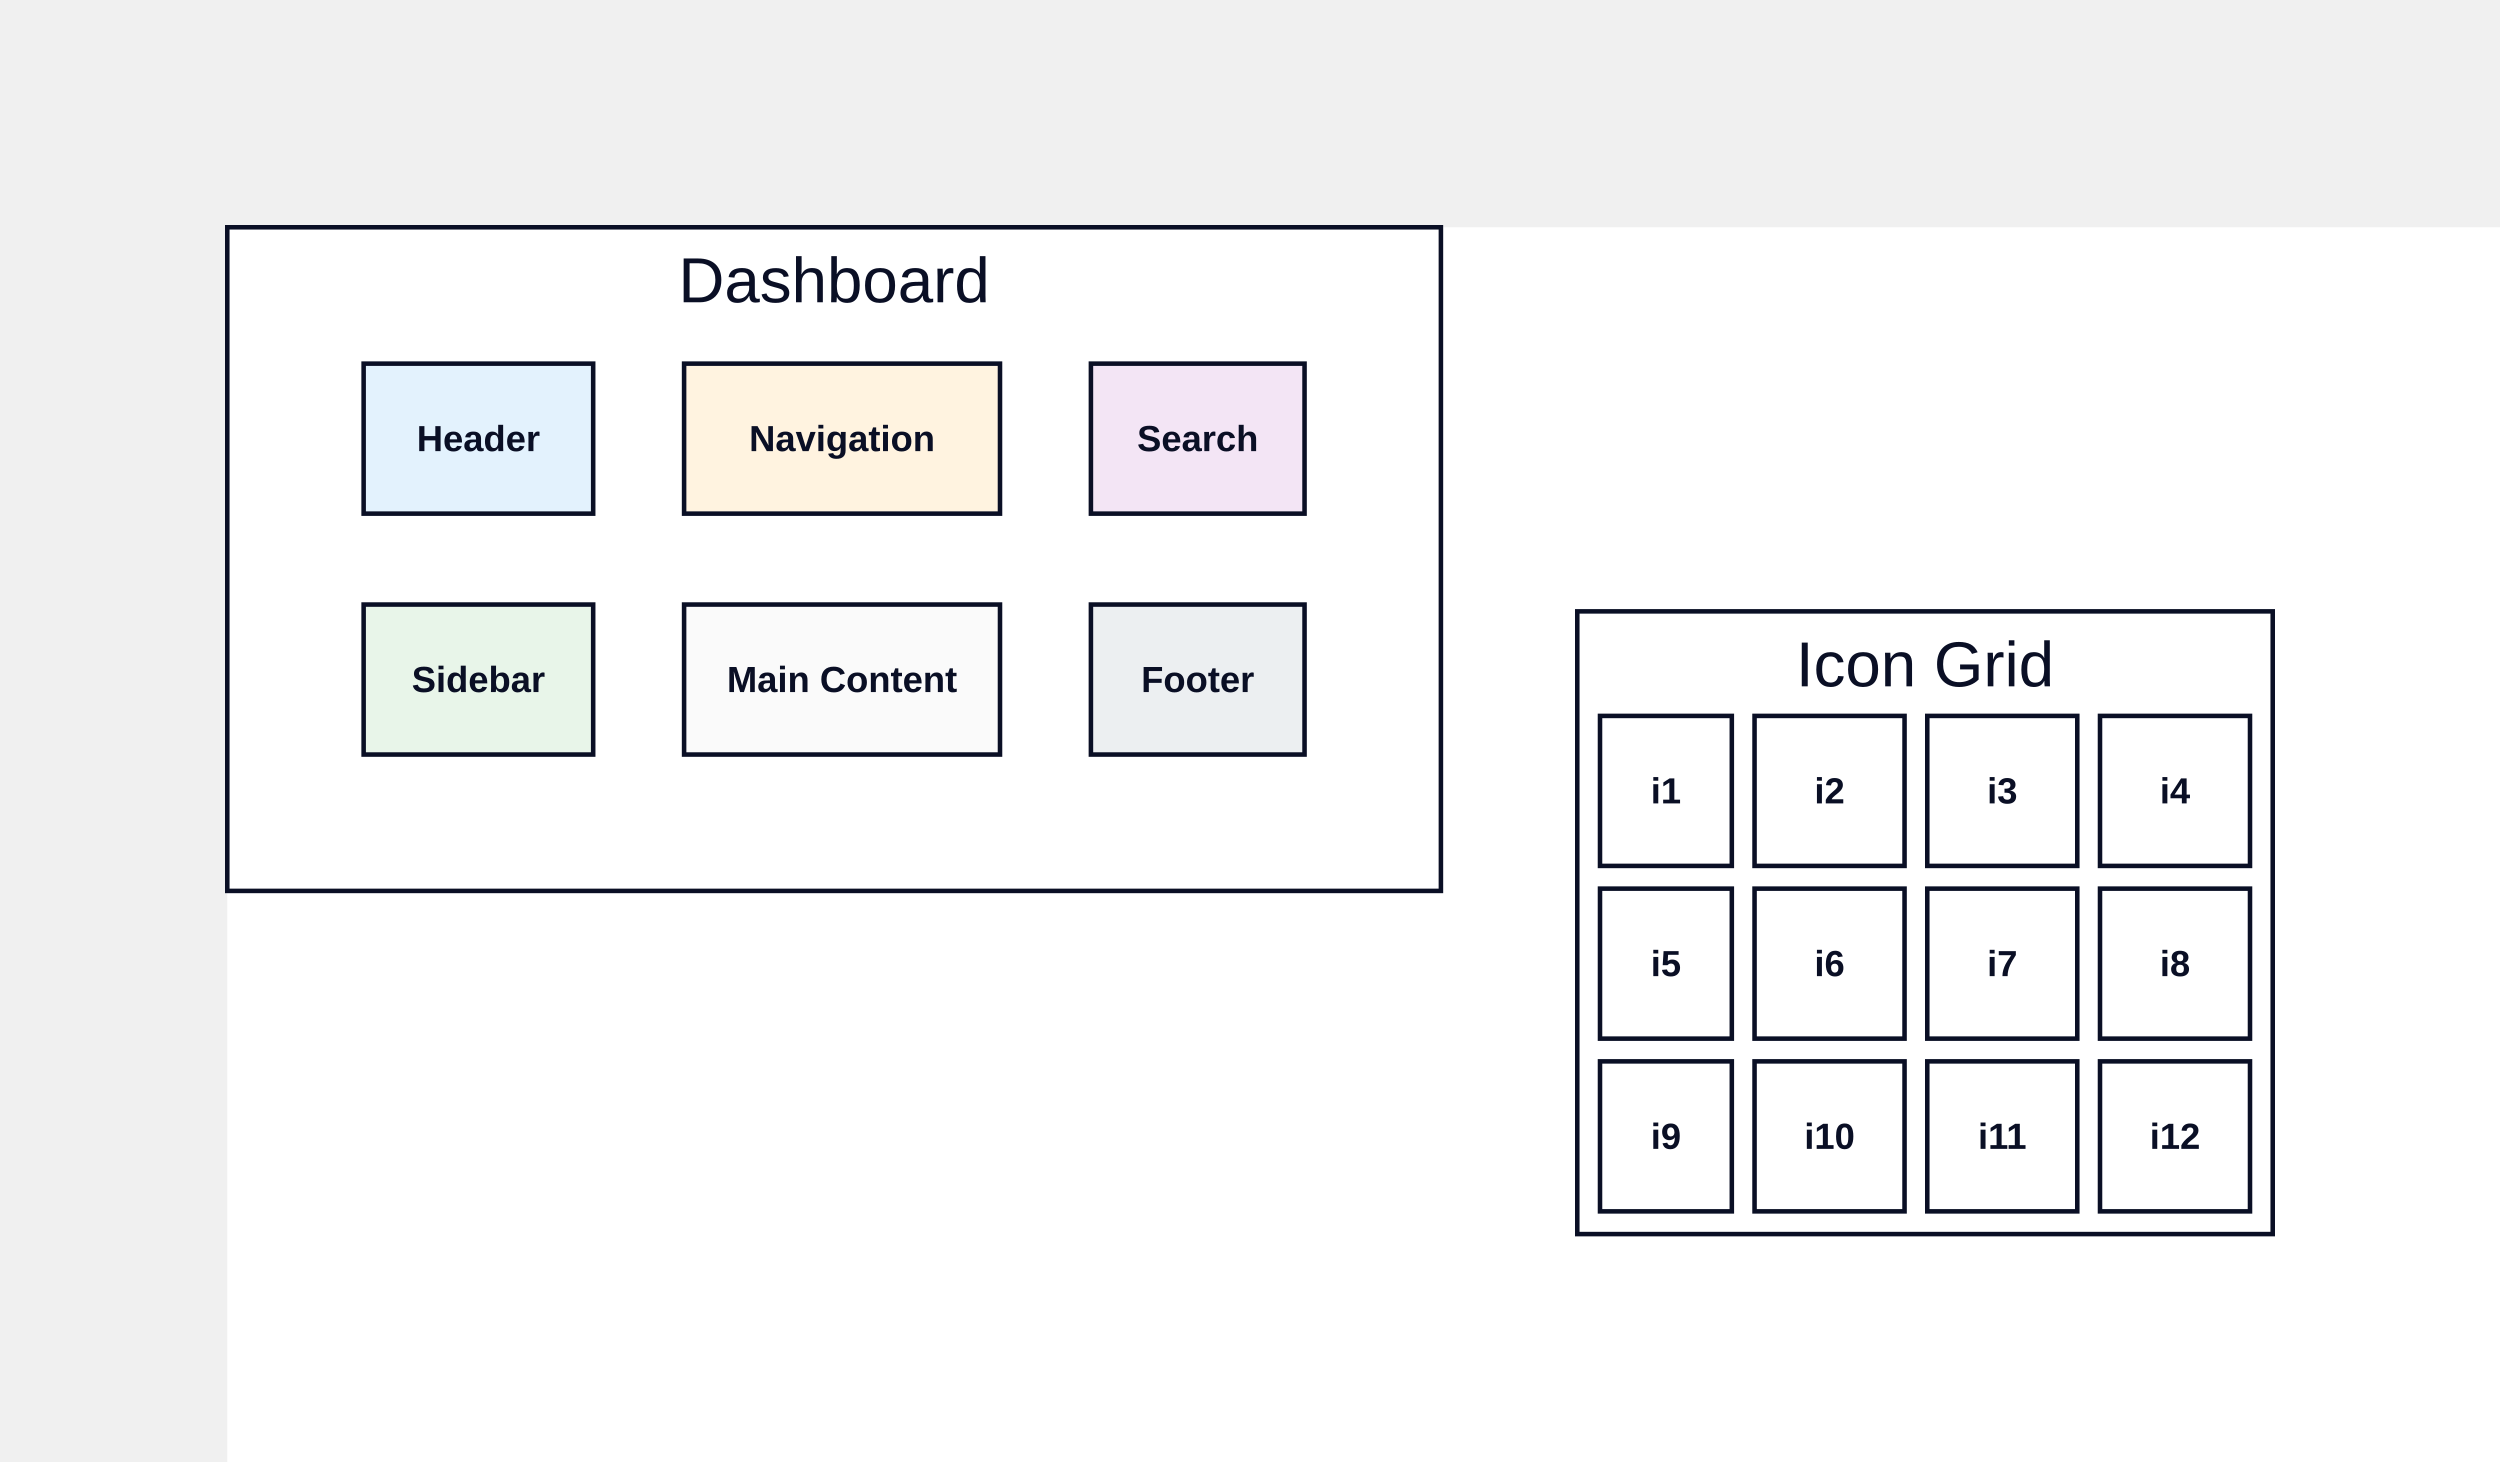
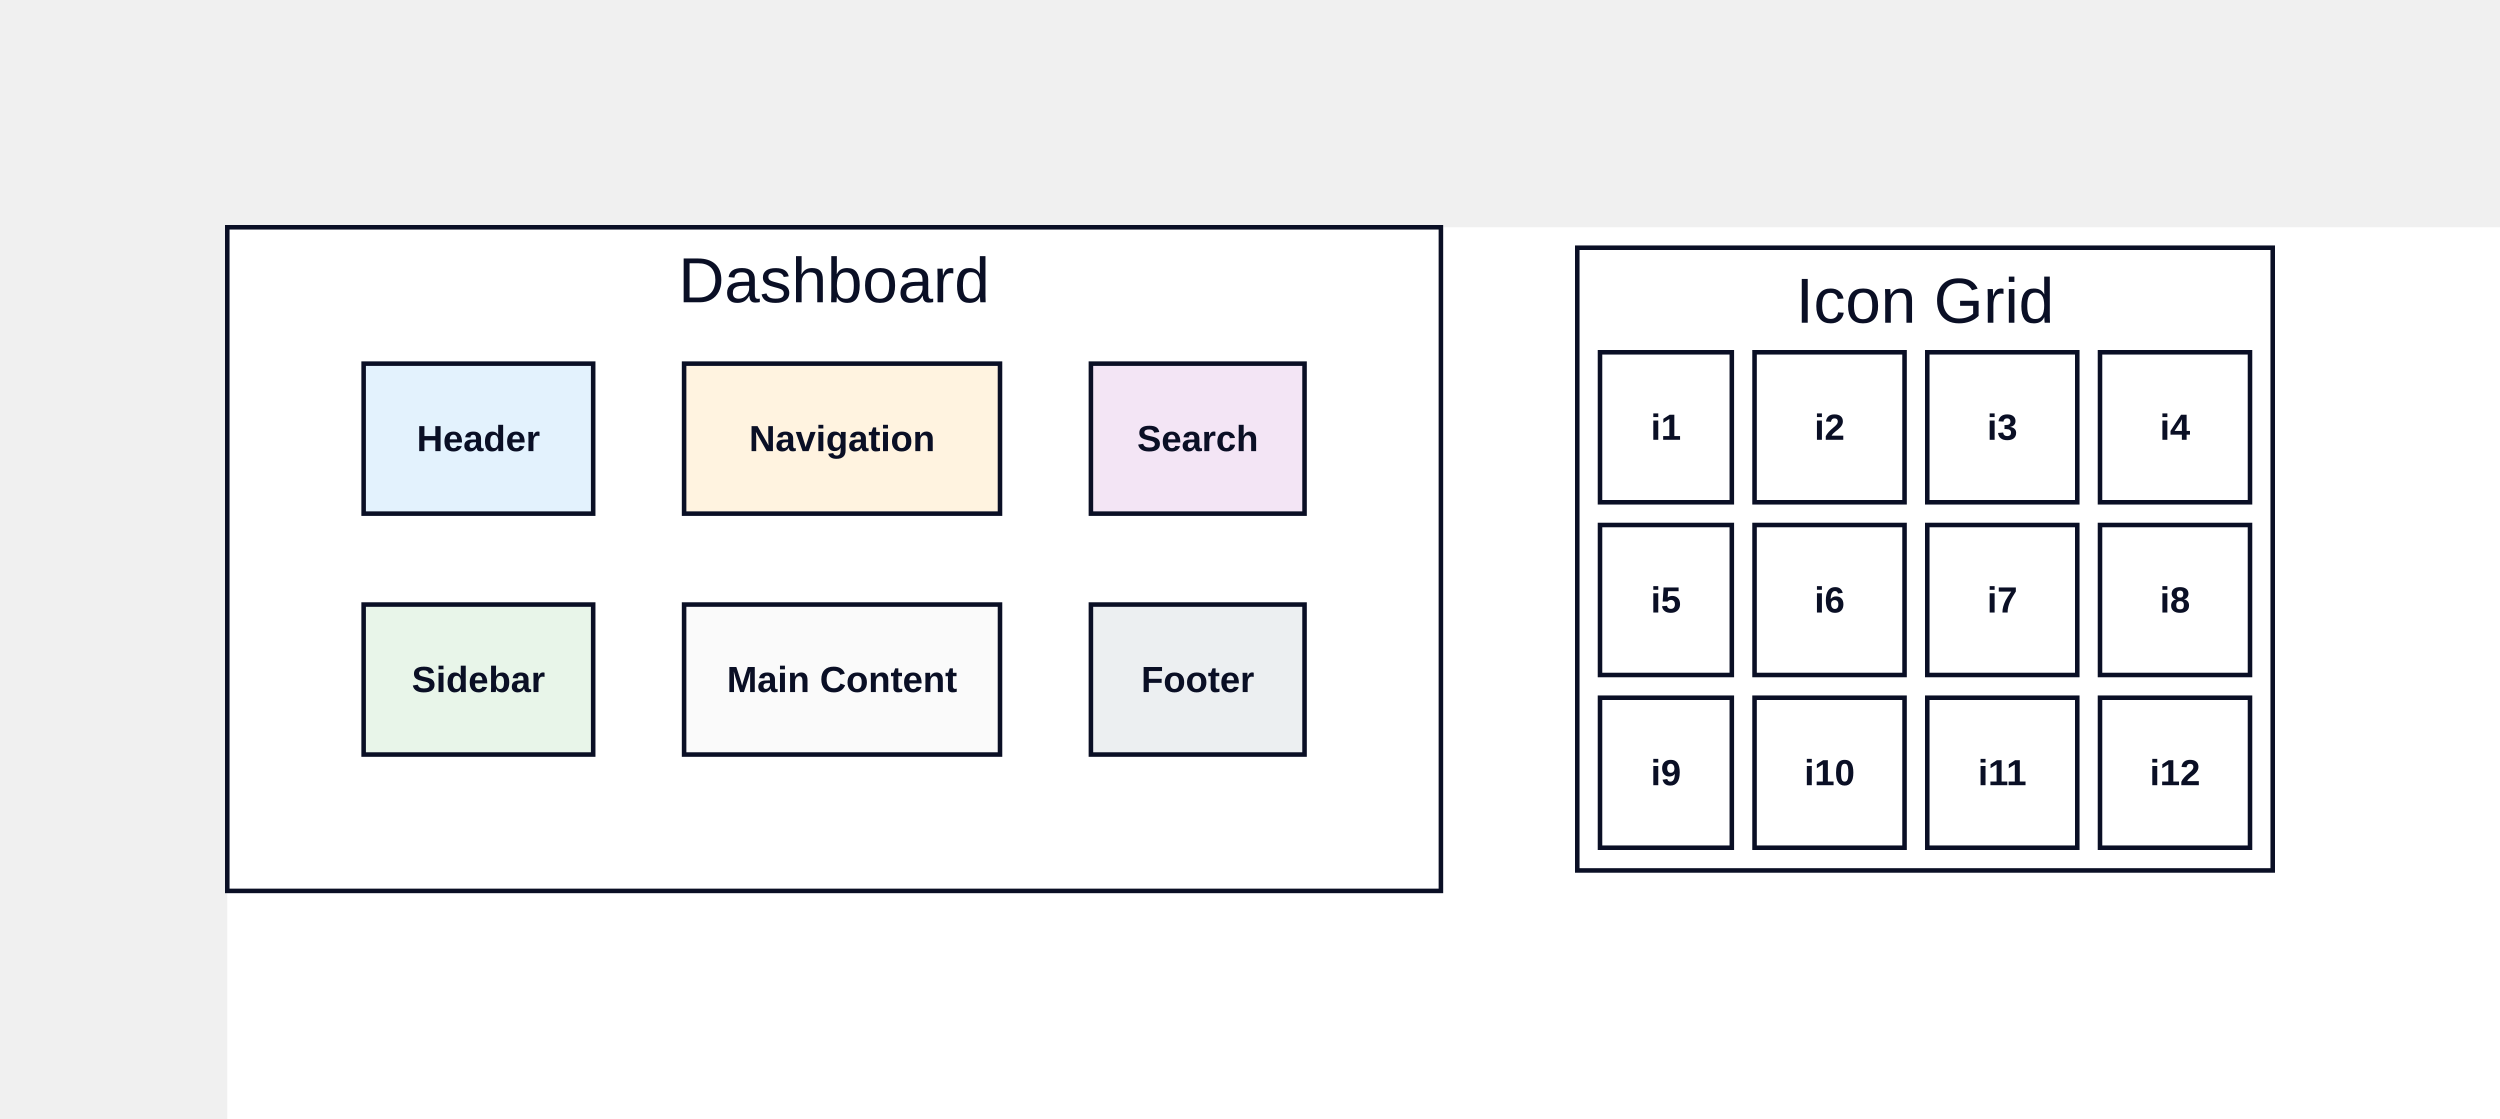
- <svg xmlns="http://www.w3.org/2000/svg" width="1100" height="643" viewBox="-100 -100 1100 643" data-d2-version="0.1.0">
+ <svg xmlns="http://www.w3.org/2000/svg" width="1100" height="492" viewBox="-100 -100 1100 492" data-d2-version="0.1.0">
  <defs>
    <marker id="arrow-triangle" markerWidth="10" markerHeight="10" refX="10" refY="5" orient="auto" markerUnits="strokeWidth">
      <path d="M0,0 L10,5 L0,10 Z" fill="#0A0F25" />
    </marker>
    <marker id="arrow-triangle-reverse" markerWidth="10" markerHeight="10" refX="0" refY="5" orient="auto" markerUnits="strokeWidth">
      <path d="M10,0 L0,5 L10,10 Z" fill="#0A0F25" />
    </marker>
    <marker id="arrow-diamond" markerWidth="10" markerHeight="10" refX="10" refY="5" orient="auto" markerUnits="strokeWidth">
      <path d="M0,5 L5,0 L10,5 L5,10 Z" fill="#0A0F25" />
    </marker>
    <marker id="arrow-diamond-reverse" markerWidth="10" markerHeight="10" refX="0" refY="5" orient="auto" markerUnits="strokeWidth">
      <path d="M0,5 L5,0 L10,5 L5,10 Z" fill="#0A0F25" />
    </marker>
    <marker id="arrow-circle" markerWidth="10" markerHeight="10" refX="6" refY="5" orient="auto" markerUnits="strokeWidth">
      <circle cx="5" cy="5" r="4" fill="#0A0F25" />
    </marker>
    <marker id="arrow-circle-reverse" markerWidth="10" markerHeight="10" refX="4" refY="5" orient="auto" markerUnits="strokeWidth">
      <circle cx="5" cy="5" r="4" fill="#0A0F25" />
    </marker>
    <marker id="arrow-cf-one" markerWidth="10" markerHeight="10" refX="10" refY="5" orient="auto" markerUnits="strokeWidth">
      <line x1="10" y1="0" x2="10" y2="10" stroke="#0A0F25" stroke-width="2" />
    </marker>
    <marker id="arrow-cf-one-reverse" markerWidth="10" markerHeight="10" refX="0" refY="5" orient="auto" markerUnits="strokeWidth">
      <line x1="0" y1="0" x2="0" y2="10" stroke="#0A0F25" stroke-width="2" />
    </marker>
    <marker id="arrow-cf-many" markerWidth="10" markerHeight="10" refX="10" refY="5" orient="auto" markerUnits="strokeWidth">
      <path d="M0,5 L10,0 M0,5 L10,5 M0,5 L10,10" stroke="#0A0F25" stroke-width="2" fill="none" />
    </marker>
    <marker id="arrow-cf-many-reverse" markerWidth="10" markerHeight="10" refX="0" refY="5" orient="auto" markerUnits="strokeWidth">
      <path d="M10,5 L0,0 M10,5 L0,5 M10,5 L0,10" stroke="#0A0F25" stroke-width="2" fill="none" />
    </marker>
    <marker id="arrow-cf-one-required" markerWidth="10" markerHeight="10" refX="10" refY="5" orient="auto" markerUnits="strokeWidth">
      <line x1="10" y1="0" x2="10" y2="10" stroke="#0A0F25" stroke-width="2" />
      <line x1="7" y1="0" x2="7" y2="10" stroke="#0A0F25" stroke-width="2" />
    </marker>
    <marker id="arrow-cf-one-required-reverse" markerWidth="10" markerHeight="10" refX="0" refY="5" orient="auto" markerUnits="strokeWidth">
      <line x1="0" y1="0" x2="0" y2="10" stroke="#0A0F25" stroke-width="2" />
      <line x1="3" y1="0" x2="3" y2="10" stroke="#0A0F25" stroke-width="2" />
    </marker>
    <marker id="arrow-cf-many-required" markerWidth="10" markerHeight="10" refX="10" refY="5" orient="auto" markerUnits="strokeWidth">
      <path d="M0,5 L10,0 M0,5 L10,5 M0,5 L10,10" stroke="#0A0F25" stroke-width="2" fill="none" />
      <line x1="3" y1="0" x2="3" y2="10" stroke="#0A0F25" stroke-width="2" />
    </marker>
    <marker id="arrow-cf-many-required-reverse" markerWidth="10" markerHeight="10" refX="0" refY="5" orient="auto" markerUnits="strokeWidth">
      <path d="M10,5 L0,0 M10,5 L0,5 M10,5 L0,10" stroke="#0A0F25" stroke-width="2" fill="none" />
      <line x1="7" y1="0" x2="7" y2="10" stroke="#0A0F25" stroke-width="2" />
    </marker>
    <marker id="arrow-cf-one-optional" markerWidth="10" markerHeight="10" refX="10" refY="5" orient="auto" markerUnits="strokeWidth">
      <line x1="10" y1="0" x2="10" y2="10" stroke="#0A0F25" stroke-width="2" />
      <circle cx="7" cy="5" r="2" stroke="#0A0F25" stroke-width="2" fill="white" />
    </marker>
    <marker id="arrow-cf-one-optional-reverse" markerWidth="10" markerHeight="10" refX="0" refY="5" orient="auto" markerUnits="strokeWidth">
      <line x1="0" y1="0" x2="0" y2="10" stroke="#0A0F25" stroke-width="2" />
      <circle cx="3" cy="5" r="2" stroke="#0A0F25" stroke-width="2" fill="white" />
    </marker>
    <marker id="arrow-cf-many-optional" markerWidth="10" markerHeight="10" refX="10" refY="5" orient="auto" markerUnits="strokeWidth">
      <path d="M0,5 L10,0 M0,5 L10,5 M0,5 L10,10" stroke="#0A0F25" stroke-width="2" fill="none" />
      <circle cx="3" cy="5" r="2" stroke="#0A0F25" stroke-width="2" fill="white" />
    </marker>
    <marker id="arrow-cf-many-optional-reverse" markerWidth="10" markerHeight="10" refX="0" refY="5" orient="auto" markerUnits="strokeWidth">
      <path d="M10,5 L0,0 M10,5 L0,5 M10,5 L0,10" stroke="#0A0F25" stroke-width="2" fill="none" />
      <circle cx="7" cy="5" r="2" stroke="#0A0F25" stroke-width="2" fill="white" />
    </marker>
    <marker id="arrow-line" markerWidth="10" markerHeight="10" refX="10" refY="5" orient="auto" markerUnits="strokeWidth">
      <line x1="10" y1="0" x2="10" y2="10" stroke="#0A0F25" stroke-width="2" />
    </marker>
    <marker id="arrow-line-reverse" markerWidth="10" markerHeight="10" refX="0" refY="5" orient="auto" markerUnits="strokeWidth">
      <line x1="0" y1="0" x2="0" y2="10" stroke="#0A0F25" stroke-width="2" />
    </marker>
    <marker id="arrow-open" markerWidth="10" markerHeight="10" refX="10" refY="5" orient="auto" markerUnits="strokeWidth">
      <path d="M0,0 L10,5 L0,10" stroke="#0A0F25" stroke-width="2" fill="none" />
    </marker>
    <marker id="arrow-open-reverse" markerWidth="10" markerHeight="10" refX="0" refY="5" orient="auto" markerUnits="strokeWidth">
      <path d="M10,0 L0,5 L10,10" stroke="#0A0F25" stroke-width="2" fill="none" />
    </marker>
    <marker id="arrow" markerWidth="10" markerHeight="10" refX="10" refY="5" orient="auto" markerUnits="strokeWidth">
      <path d="M0,0 L10,5 L0,10 Z" fill="#0A0F25" />
    </marker>
    <marker id="arrow-reverse" markerWidth="10" markerHeight="10" refX="0" refY="5" orient="auto" markerUnits="strokeWidth">
      <path d="M10,0 L0,5 L10,10 Z" fill="#0A0F25" />
    </marker>
  </defs>
  <rect width="100%" height="100%" fill="#FFFFFF" />
  <g id="base-layer">
    <rect x="0" y="0" width="534" height="292" fill="#FFFFFF" stroke="#0A0F25" stroke-width="2" rx="0" ry="0" />
-     <rect x="594" y="169" width="306" height="274" fill="#FFFFFF" stroke="#0A0F25" stroke-width="2" rx="0" ry="0" />
+     <rect x="594" y="9" width="306" height="274" fill="#FFFFFF" stroke="#0A0F25" stroke-width="2" rx="0" ry="0" />
    <rect x="201" y="60" width="139" height="66" fill="#fff3e0" stroke="#0A0F25" stroke-width="2" rx="0" ry="0" />
    <rect x="380" y="60" width="94" height="66" fill="#f3e5f5" stroke="#0A0F25" stroke-width="2" rx="0" ry="0" />
    <rect x="60" y="166" width="101" height="66" fill="#e8f5e9" stroke="#0A0F25" stroke-width="2" rx="0" ry="0" />
    <rect x="201" y="166" width="139" height="66" fill="#fafafa" stroke="#0A0F25" stroke-width="2" rx="0" ry="0" />
    <rect x="380" y="166" width="94" height="66" fill="#eceff1" stroke="#0A0F25" stroke-width="2" rx="0" ry="0" />
    <rect x="60" y="60" width="101" height="66" fill="#e3f2fd" stroke="#0A0F25" stroke-width="2" rx="0" ry="0" />
-     <rect x="604" y="215" width="58" height="66" fill="#FFFFFF" stroke="#0A0F25" stroke-width="2" rx="0" ry="0" />
-     <rect x="672" y="215" width="66" height="66" fill="#FFFFFF" stroke="#0A0F25" stroke-width="2" rx="0" ry="0" />
-     <rect x="748" y="215" width="66" height="66" fill="#FFFFFF" stroke="#0A0F25" stroke-width="2" rx="0" ry="0" />
-     <rect x="824" y="215" width="66" height="66" fill="#FFFFFF" stroke="#0A0F25" stroke-width="2" rx="0" ry="0" />
-     <rect x="604" y="291" width="58" height="66" fill="#FFFFFF" stroke="#0A0F25" stroke-width="2" rx="0" ry="0" />
-     <rect x="672" y="291" width="66" height="66" fill="#FFFFFF" stroke="#0A0F25" stroke-width="2" rx="0" ry="0" />
-     <rect x="748" y="291" width="66" height="66" fill="#FFFFFF" stroke="#0A0F25" stroke-width="2" rx="0" ry="0" />
-     <rect x="824" y="291" width="66" height="66" fill="#FFFFFF" stroke="#0A0F25" stroke-width="2" rx="0" ry="0" />
-     <rect x="604" y="367" width="58" height="66" fill="#FFFFFF" stroke="#0A0F25" stroke-width="2" rx="0" ry="0" />
-     <rect x="672" y="367" width="66" height="66" fill="#FFFFFF" stroke="#0A0F25" stroke-width="2" rx="0" ry="0" />
-     <rect x="748" y="367" width="66" height="66" fill="#FFFFFF" stroke="#0A0F25" stroke-width="2" rx="0" ry="0" />
-     <rect x="824" y="367" width="66" height="66" fill="#FFFFFF" stroke="#0A0F25" stroke-width="2" rx="0" ry="0" />
+     <rect x="604" y="55" width="58" height="66" fill="#FFFFFF" stroke="#0A0F25" stroke-width="2" rx="0" ry="0" />
+     <rect x="672" y="55" width="66" height="66" fill="#FFFFFF" stroke="#0A0F25" stroke-width="2" rx="0" ry="0" />
+     <rect x="748" y="55" width="66" height="66" fill="#FFFFFF" stroke="#0A0F25" stroke-width="2" rx="0" ry="0" />
+     <rect x="824" y="55" width="66" height="66" fill="#FFFFFF" stroke="#0A0F25" stroke-width="2" rx="0" ry="0" />
+     <rect x="604" y="131" width="58" height="66" fill="#FFFFFF" stroke="#0A0F25" stroke-width="2" rx="0" ry="0" />
+     <rect x="672" y="131" width="66" height="66" fill="#FFFFFF" stroke="#0A0F25" stroke-width="2" rx="0" ry="0" />
+     <rect x="748" y="131" width="66" height="66" fill="#FFFFFF" stroke="#0A0F25" stroke-width="2" rx="0" ry="0" />
+     <rect x="824" y="131" width="66" height="66" fill="#FFFFFF" stroke="#0A0F25" stroke-width="2" rx="0" ry="0" />
+     <rect x="604" y="207" width="58" height="66" fill="#FFFFFF" stroke="#0A0F25" stroke-width="2" rx="0" ry="0" />
+     <rect x="672" y="207" width="66" height="66" fill="#FFFFFF" stroke="#0A0F25" stroke-width="2" rx="0" ry="0" />
+     <rect x="748" y="207" width="66" height="66" fill="#FFFFFF" stroke="#0A0F25" stroke-width="2" rx="0" ry="0" />
+     <rect x="824" y="207" width="66" height="66" fill="#FFFFFF" stroke="#0A0F25" stroke-width="2" rx="0" ry="0" />
    <text x="267" y="33" text-anchor="middle" dominant-baseline="alphabetic" font-family="Arial, sans-serif" font-size="28" style="fill: #0A0F25">Dashboard</text>
-     <text x="747" y="202" text-anchor="middle" dominant-baseline="alphabetic" font-family="Arial, sans-serif" font-size="28" style="fill: #0A0F25">Icon Grid</text>
+     <text x="747" y="42" text-anchor="middle" dominant-baseline="alphabetic" font-family="Arial, sans-serif" font-size="28" style="fill: #0A0F25">Icon Grid</text>
    <text x="270.5" y="98.5" text-anchor="middle" dominant-baseline="alphabetic" font-family="Arial, sans-serif" font-size="16" style="fill: #0A0F25; font-weight: 700">Navigation</text>
    <text x="427" y="98.5" text-anchor="middle" dominant-baseline="alphabetic" font-family="Arial, sans-serif" font-size="16" style="fill: #0A0F25; font-weight: 700">Search</text>
    <text x="110.5" y="204.5" text-anchor="middle" dominant-baseline="alphabetic" font-family="Arial, sans-serif" font-size="16" style="fill: #0A0F25; font-weight: 700">Sidebar</text>
    <text x="270.5" y="204.5" text-anchor="middle" dominant-baseline="alphabetic" font-family="Arial, sans-serif" font-size="16" style="fill: #0A0F25; font-weight: 700">Main Content</text>
    <text x="427" y="204.5" text-anchor="middle" dominant-baseline="alphabetic" font-family="Arial, sans-serif" font-size="16" style="fill: #0A0F25; font-weight: 700">Footer</text>
    <text x="110.5" y="98.5" text-anchor="middle" dominant-baseline="alphabetic" font-family="Arial, sans-serif" font-size="16" style="fill: #0A0F25; font-weight: 700">Header</text>
-     <text x="633" y="253.5" text-anchor="middle" dominant-baseline="alphabetic" font-family="Arial, sans-serif" font-size="16" style="fill: #0A0F25; font-weight: 700">i1</text>
-     <text x="705" y="253.5" text-anchor="middle" dominant-baseline="alphabetic" font-family="Arial, sans-serif" font-size="16" style="fill: #0A0F25; font-weight: 700">i2</text>
-     <text x="781" y="253.5" text-anchor="middle" dominant-baseline="alphabetic" font-family="Arial, sans-serif" font-size="16" style="fill: #0A0F25; font-weight: 700">i3</text>
-     <text x="857" y="253.5" text-anchor="middle" dominant-baseline="alphabetic" font-family="Arial, sans-serif" font-size="16" style="fill: #0A0F25; font-weight: 700">i4</text>
-     <text x="633" y="329.5" text-anchor="middle" dominant-baseline="alphabetic" font-family="Arial, sans-serif" font-size="16" style="fill: #0A0F25; font-weight: 700">i5</text>
-     <text x="705" y="329.5" text-anchor="middle" dominant-baseline="alphabetic" font-family="Arial, sans-serif" font-size="16" style="fill: #0A0F25; font-weight: 700">i6</text>
-     <text x="781" y="329.5" text-anchor="middle" dominant-baseline="alphabetic" font-family="Arial, sans-serif" font-size="16" style="fill: #0A0F25; font-weight: 700">i7</text>
-     <text x="857" y="329.5" text-anchor="middle" dominant-baseline="alphabetic" font-family="Arial, sans-serif" font-size="16" style="fill: #0A0F25; font-weight: 700">i8</text>
-     <text x="633" y="405.5" text-anchor="middle" dominant-baseline="alphabetic" font-family="Arial, sans-serif" font-size="16" style="fill: #0A0F25; font-weight: 700">i9</text>
-     <text x="705" y="405.5" text-anchor="middle" dominant-baseline="alphabetic" font-family="Arial, sans-serif" font-size="16" style="fill: #0A0F25; font-weight: 700">i10</text>
-     <text x="781" y="405.5" text-anchor="middle" dominant-baseline="alphabetic" font-family="Arial, sans-serif" font-size="16" style="fill: #0A0F25; font-weight: 700">i11</text>
-     <text x="857" y="405.5" text-anchor="middle" dominant-baseline="alphabetic" font-family="Arial, sans-serif" font-size="16" style="fill: #0A0F25; font-weight: 700">i12</text>
+     <text x="633" y="93.5" text-anchor="middle" dominant-baseline="alphabetic" font-family="Arial, sans-serif" font-size="16" style="fill: #0A0F25; font-weight: 700">i1</text>
+     <text x="705" y="93.5" text-anchor="middle" dominant-baseline="alphabetic" font-family="Arial, sans-serif" font-size="16" style="fill: #0A0F25; font-weight: 700">i2</text>
+     <text x="781" y="93.5" text-anchor="middle" dominant-baseline="alphabetic" font-family="Arial, sans-serif" font-size="16" style="fill: #0A0F25; font-weight: 700">i3</text>
+     <text x="857" y="93.5" text-anchor="middle" dominant-baseline="alphabetic" font-family="Arial, sans-serif" font-size="16" style="fill: #0A0F25; font-weight: 700">i4</text>
+     <text x="633" y="169.5" text-anchor="middle" dominant-baseline="alphabetic" font-family="Arial, sans-serif" font-size="16" style="fill: #0A0F25; font-weight: 700">i5</text>
+     <text x="705" y="169.5" text-anchor="middle" dominant-baseline="alphabetic" font-family="Arial, sans-serif" font-size="16" style="fill: #0A0F25; font-weight: 700">i6</text>
+     <text x="781" y="169.5" text-anchor="middle" dominant-baseline="alphabetic" font-family="Arial, sans-serif" font-size="16" style="fill: #0A0F25; font-weight: 700">i7</text>
+     <text x="857" y="169.5" text-anchor="middle" dominant-baseline="alphabetic" font-family="Arial, sans-serif" font-size="16" style="fill: #0A0F25; font-weight: 700">i8</text>
+     <text x="633" y="245.5" text-anchor="middle" dominant-baseline="alphabetic" font-family="Arial, sans-serif" font-size="16" style="fill: #0A0F25; font-weight: 700">i9</text>
+     <text x="705" y="245.5" text-anchor="middle" dominant-baseline="alphabetic" font-family="Arial, sans-serif" font-size="16" style="fill: #0A0F25; font-weight: 700">i10</text>
+     <text x="781" y="245.5" text-anchor="middle" dominant-baseline="alphabetic" font-family="Arial, sans-serif" font-size="16" style="fill: #0A0F25; font-weight: 700">i11</text>
+     <text x="857" y="245.5" text-anchor="middle" dominant-baseline="alphabetic" font-family="Arial, sans-serif" font-size="16" style="fill: #0A0F25; font-weight: 700">i12</text>
  </g>
</svg>
